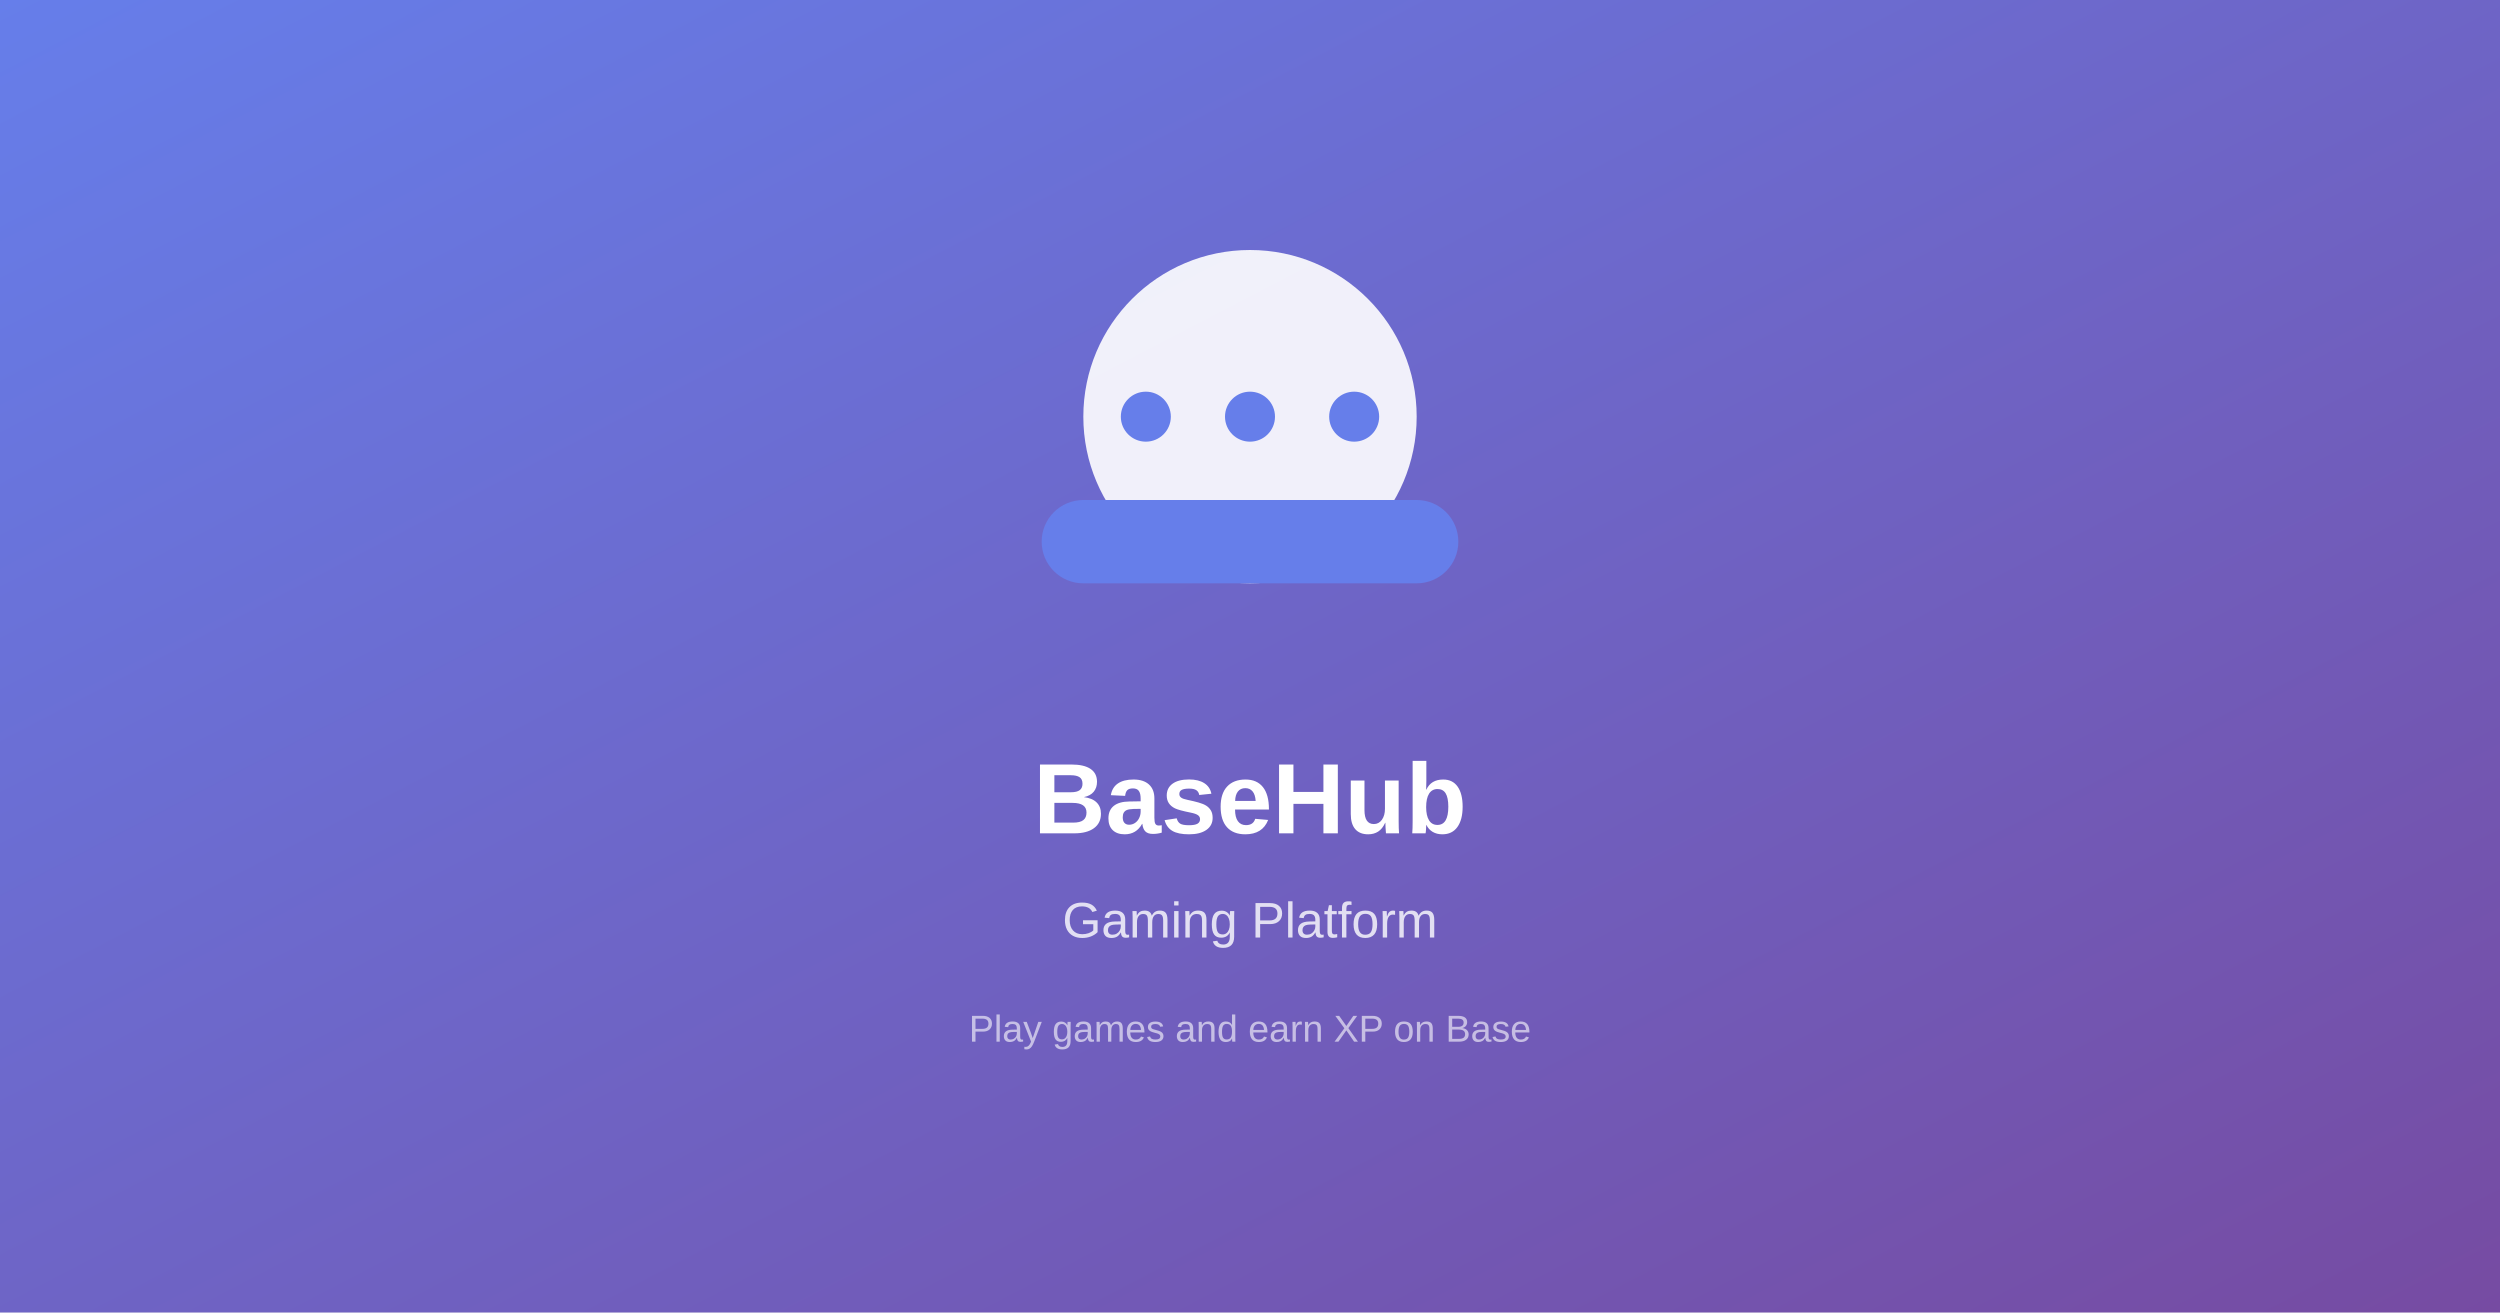
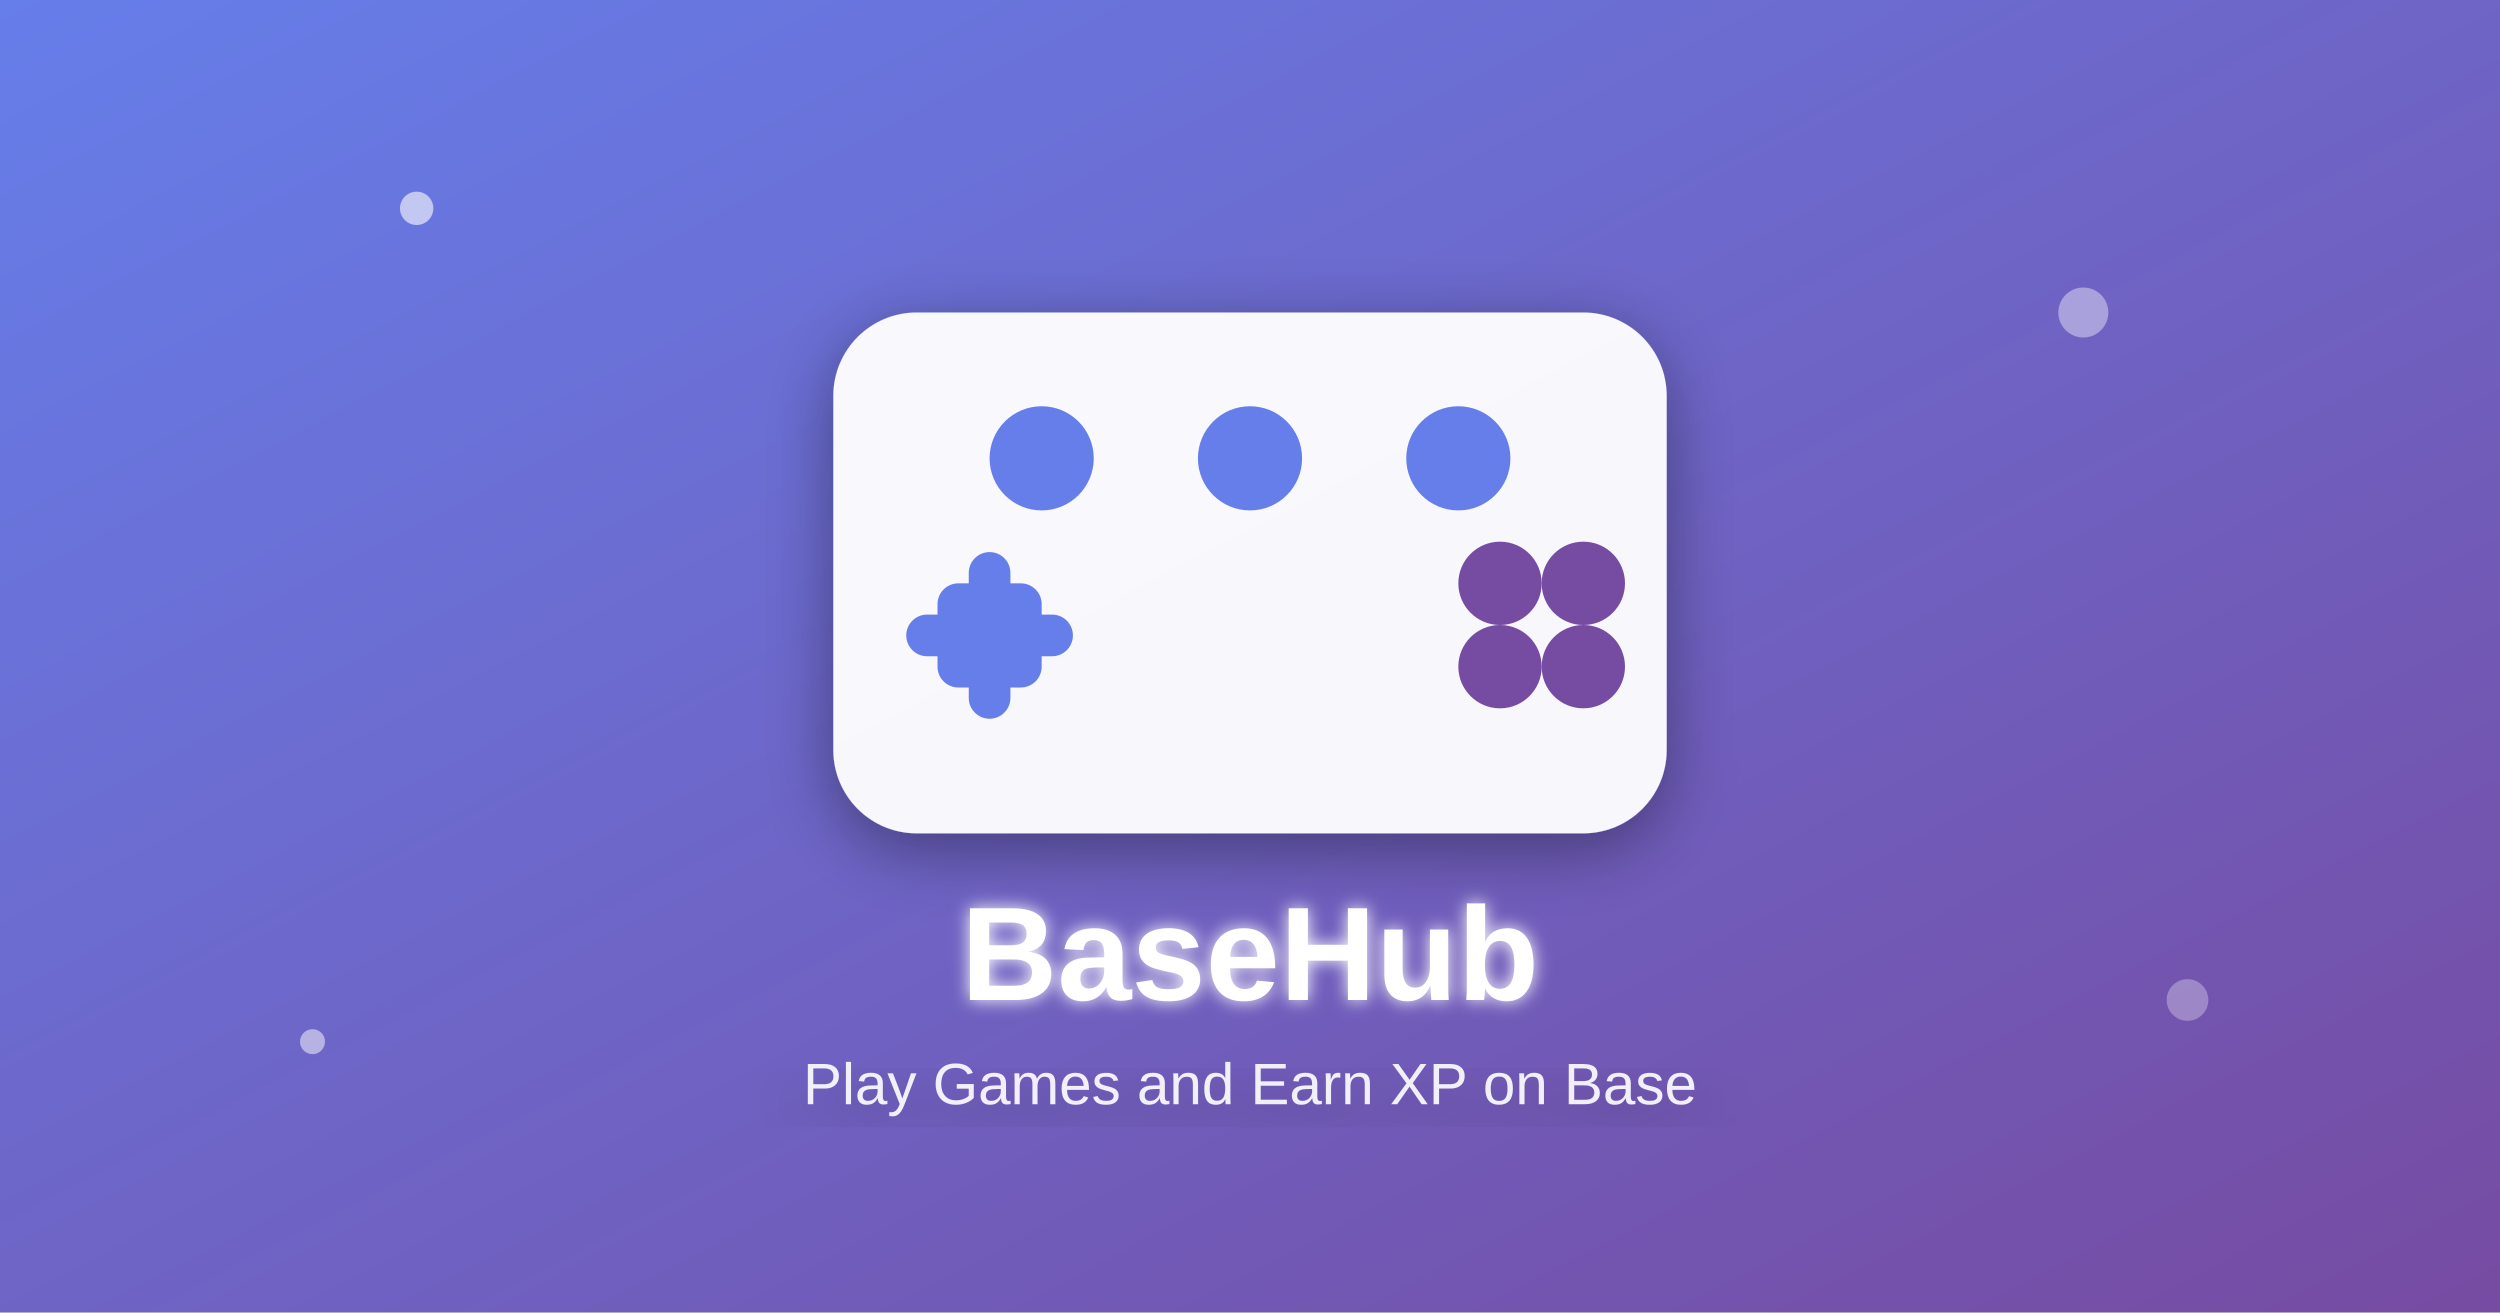
<svg xmlns="http://www.w3.org/2000/svg" width="1200" height="630" viewBox="0 0 1200 630" fill="none">
-   <rect width="1200" height="630" fill="url(#gradient)" />
  <defs>
    <linearGradient id="gradient" x1="0%" y1="0%" x2="100%" y2="100%">
      <stop offset="0%" style="stop-color:#667eea;stop-opacity:1" />
      <stop offset="100%" style="stop-color:#764ba2;stop-opacity:1" />
    </linearGradient>
+     <filter id="shadow" x="-20%" y="-20%" width="140%" height="140%">
+       <feDropShadow dx="0" dy="8" stdDeviation="16" flood-color="rgba(0,0,0,0.4)" />
+     </filter>
+     <filter id="glow" x="-50%" y="-50%" width="200%" height="200%">
+       <feGaussianBlur stdDeviation="4" result="coloredBlur" />
+       <feMerge>
+         <feMergeNode in="coloredBlur" />
+         <feMergeNode in="SourceGraphic" />
+       </feMerge>
+     </filter>
  </defs>
-   <circle cx="600" cy="200" r="80" fill="white" opacity="0.9" />
-   <circle cx="550" cy="200" r="12" fill="#667eea" />
-   <circle cx="600" cy="200" r="12" fill="#667eea" />
-   <circle cx="650" cy="200" r="12" fill="#667eea" />
-   <rect x="500" y="240" width="200" height="40" rx="20" fill="#667eea" />
-   <text x="600" y="400" text-anchor="middle" fill="white" font-family="Arial, sans-serif" font-size="48" font-weight="bold">BaseHub</text>
-   <text x="600" y="450" text-anchor="middle" fill="white" font-family="Arial, sans-serif" font-size="24" opacity="0.8">Gaming Platform</text>
-   <text x="600" y="500" text-anchor="middle" fill="white" font-family="Arial, sans-serif" font-size="18" opacity="0.6">Play games and earn XP on Base</text>
+   <rect width="1200" height="630" fill="url(#gradient)" />
+   <rect x="400" y="150" width="400" height="250" rx="40" fill="white" opacity="0.95" filter="url(#shadow)" />
+   <circle cx="500" cy="220" r="25" fill="#667eea" />
+   <circle cx="600" cy="220" r="25" fill="#667eea" />
+   <circle cx="700" cy="220" r="25" fill="#667eea" />
+   <rect x="450" y="280" width="50" height="50" rx="10" fill="#667eea" />
+   <rect x="465" y="265" width="20" height="80" rx="10" fill="#667eea" />
+   <rect x="435" y="295" width="80" height="20" rx="10" fill="#667eea" />
+   <circle cx="720" cy="280" r="20" fill="#764ba2" />
+   <circle cx="760" cy="280" r="20" fill="#764ba2" />
+   <circle cx="720" cy="320" r="20" fill="#764ba2" />
+   <circle cx="760" cy="320" r="20" fill="#764ba2" />
+   <text x="600" y="480" text-anchor="middle" fill="white" font-family="Arial, sans-serif" font-size="64" font-weight="bold" filter="url(#glow)">BaseHub</text>
+   <text x="600" y="530" text-anchor="middle" fill="white" font-family="Arial, sans-serif" font-size="28" opacity="0.9" filter="url(#shadow)">Play Games and Earn XP on Base</text>
+   <circle cx="200" cy="100" r="8" fill="white" opacity="0.6" />
+   <circle cx="1000" cy="150" r="12" fill="white" opacity="0.4" />
+   <circle cx="150" cy="500" r="6" fill="white" opacity="0.5" />
+   <circle cx="1050" cy="480" r="10" fill="white" opacity="0.3" />
</svg>
